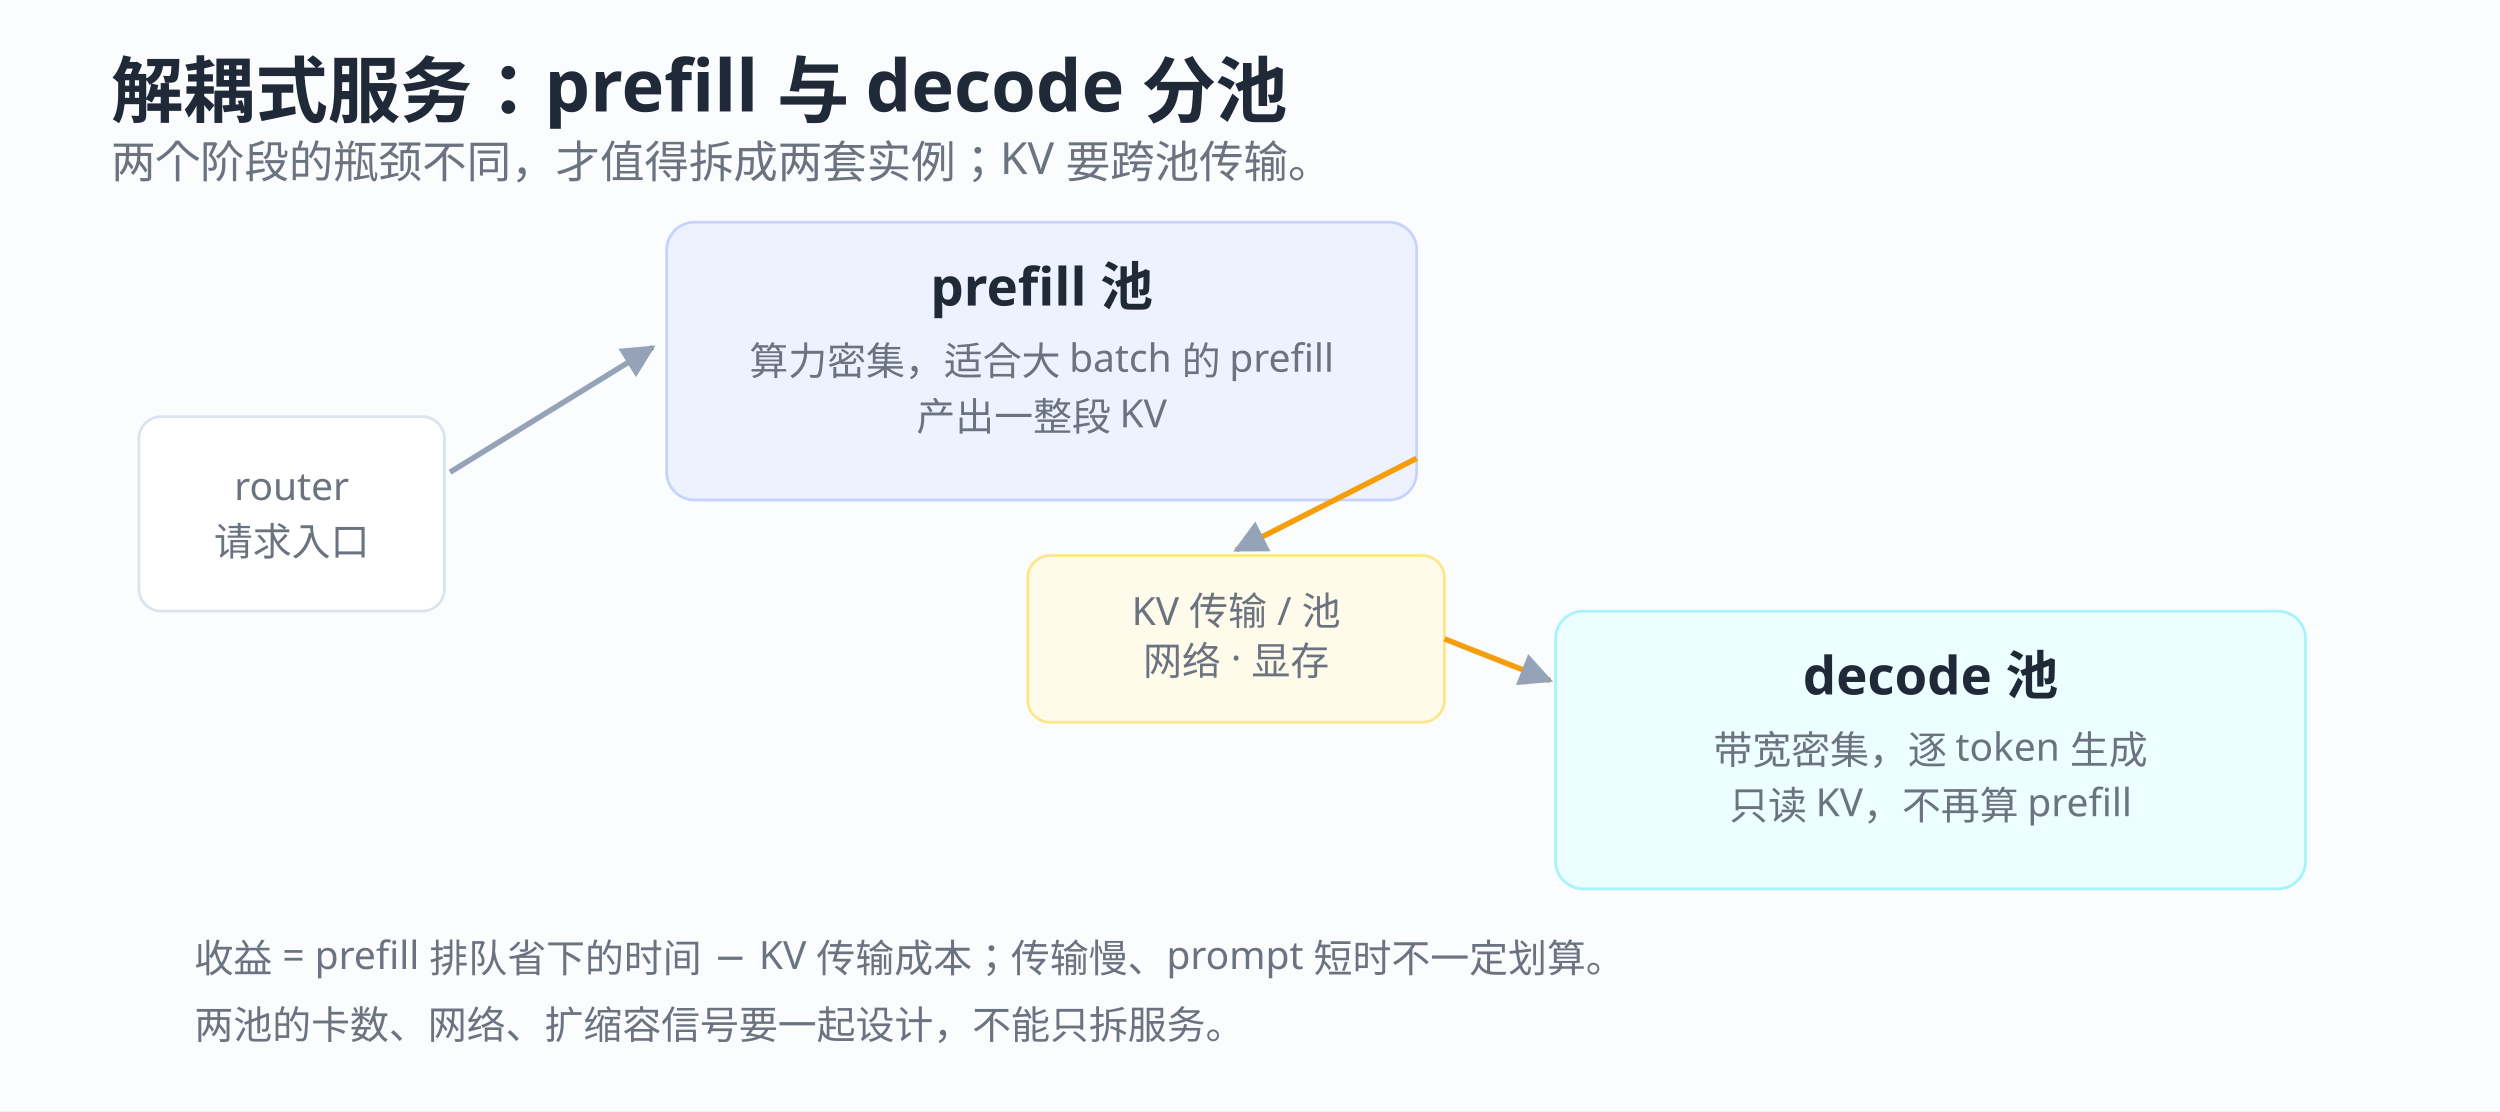
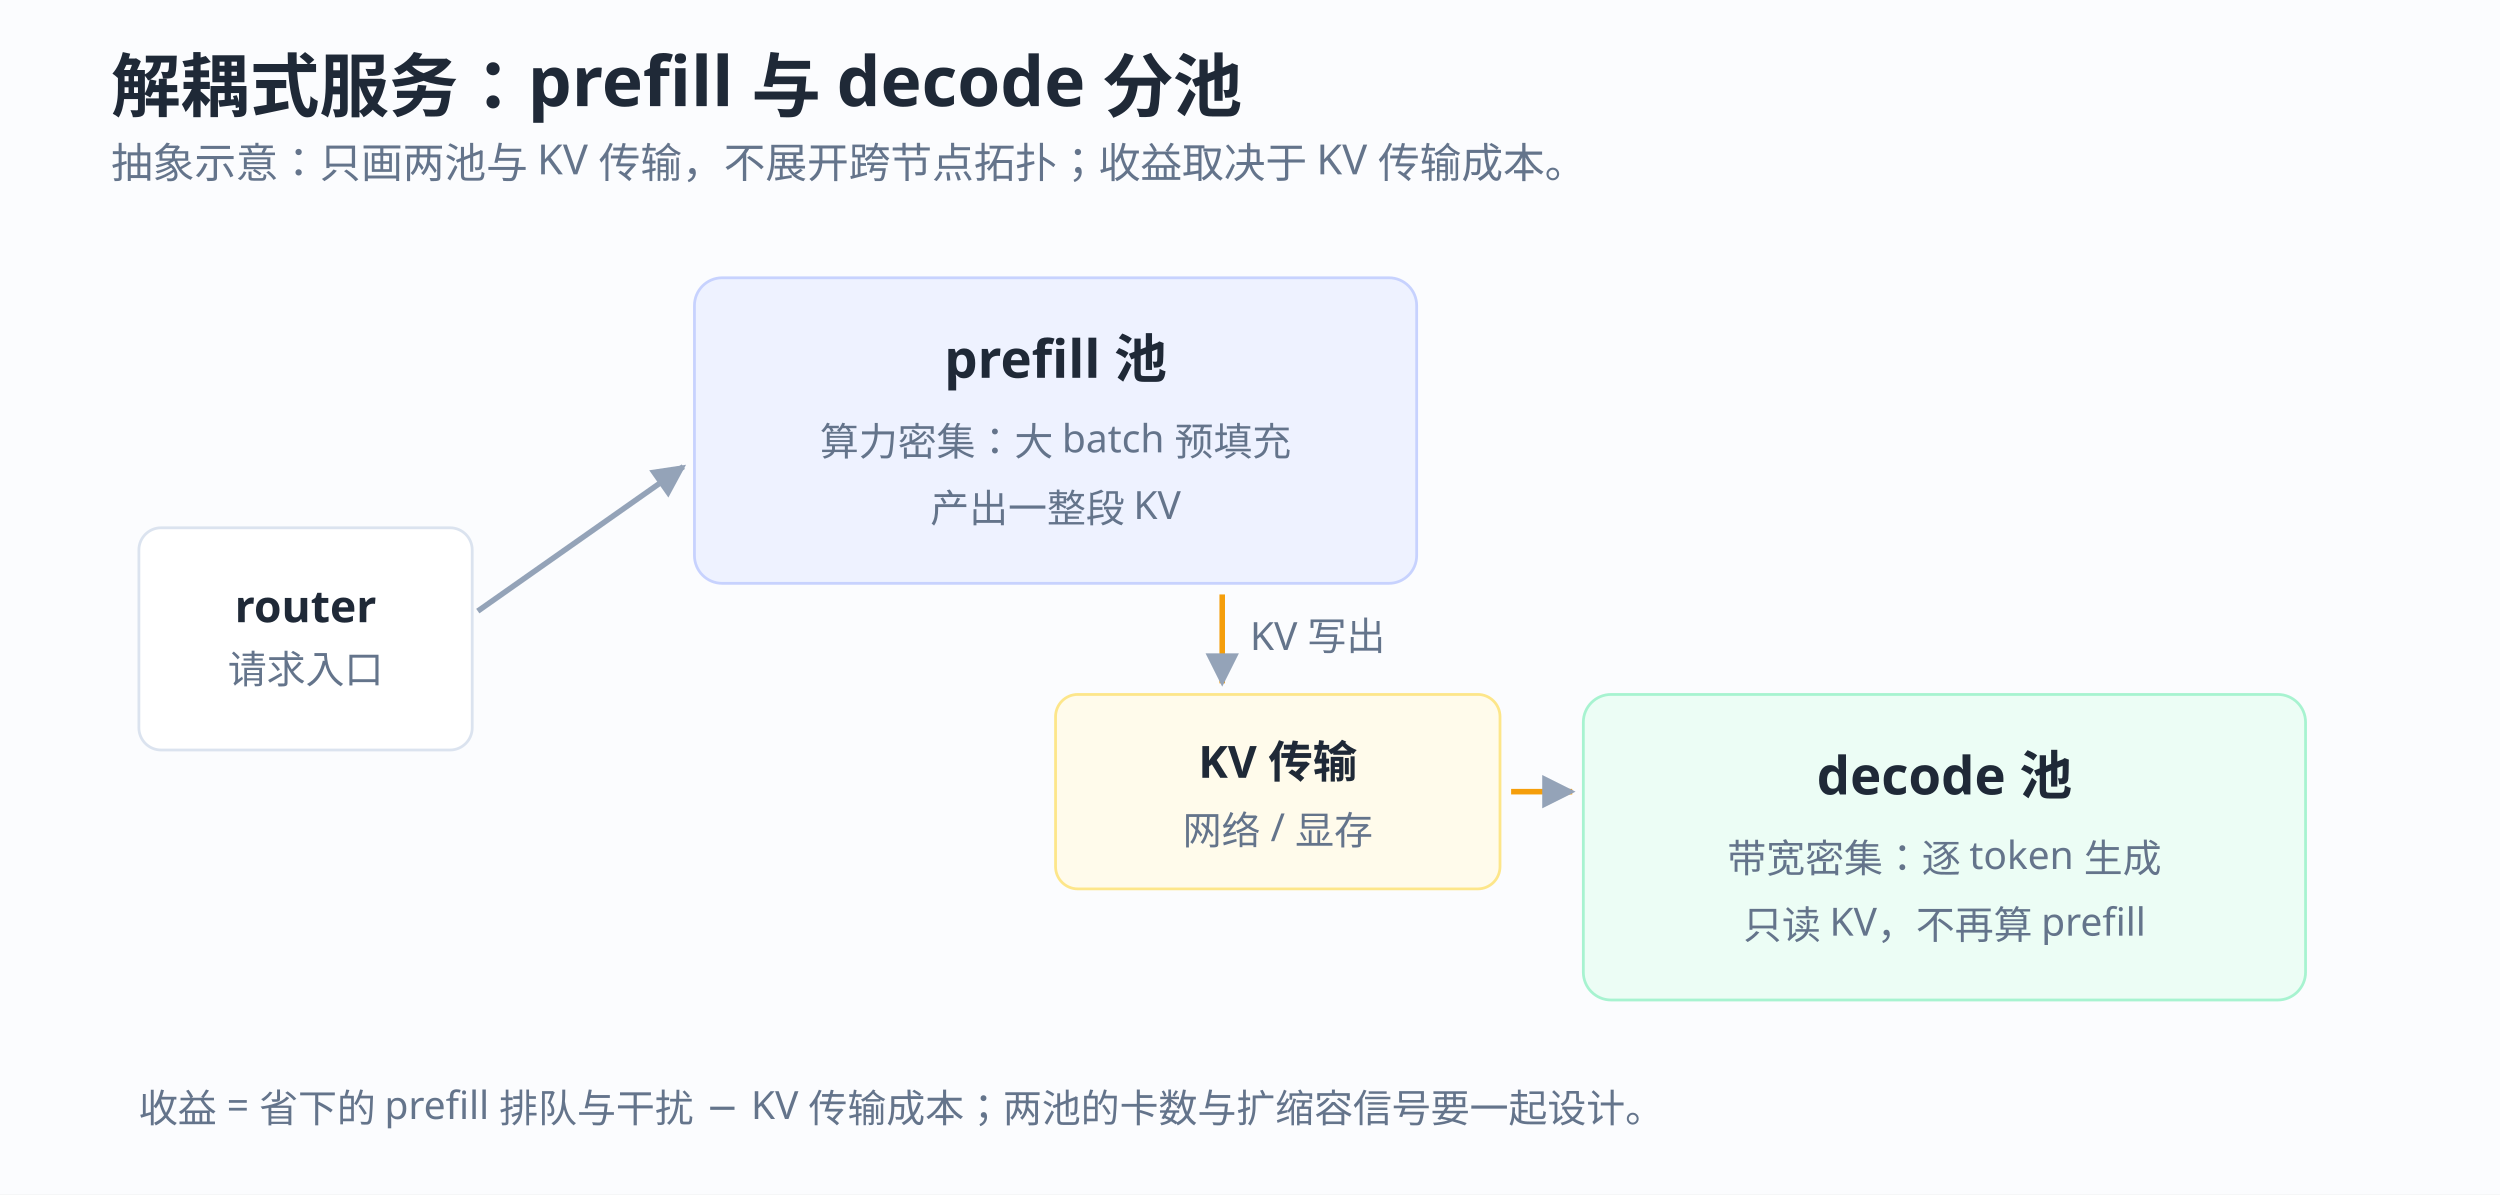
- <svg xmlns="http://www.w3.org/2000/svg" viewBox="0 0 900 400" role="img" aria-label="解耦式服务">
+ <svg xmlns="http://www.w3.org/2000/svg" viewBox="0 0 900 430" role="img" aria-label="解耦式服务：prefill 池、decode 池与 KV 传输的抽象示意">
  <style>
text{font-family:"PingFang SC","Hiragino Sans GB","Microsoft YaHei",sans-serif}
- .title{font-size:26px;font-weight:700;fill:#1f2937}.sub{font-size:16px;fill:#6b7280}
- .label{font-size:19px;font-weight:700;fill:#1f2937}.small{font-size:14px;fill:#6b7280}
+ .title{font-size:25px;font-weight:700;fill:#1f2937}
+ .sub{font-size:15px;fill:#64748b}
+ .label{font-size:19px;font-weight:700;fill:#1f2937}
+ .small{font-size:14px;fill:#64748b}
</style>
  <defs>
-     <marker id="a" viewBox="0 0 10 10" refX="9" refY="5" markerWidth="6" markerHeight="6" orient="auto">
+     <marker id="arrow" viewBox="0 0 10 10" refX="9" refY="5" markerWidth="6" markerHeight="6" orient="auto">
      <path d="M0,0 L10,5 L0,10 z" fill="#94a3b8" />
    </marker>
  </defs>
-   <rect width="900" height="400" fill="#fbfcfe" />
-   <text x="40" y="42" class="title">解耦式服务：prefill 与 decode 分池</text>
-   <text x="40" y="64" class="sub">两个阶段的瓶颈不同，才值得拆成两套实例；KV 要跨池传输。</text>
-   <rect x="50" y="150" width="110" height="70" rx="8" fill="#fff" stroke="#dbe3ef" />
-   <text x="105" y="180" class="small" text-anchor="middle">router</text>
-   <text x="105" y="200" class="small" text-anchor="middle">请求入口</text>
-   <line x1="162" y1="170" x2="235" y2="125" stroke="#94a3b8" stroke-width="2" marker-end="url(#a)" />
-   <rect x="240" y="80" width="270" height="100" rx="10" fill="#eef2ff" stroke="#c7d2fe" />
-   <text x="375" y="110" class="label" text-anchor="middle">prefill 池</text>
-   <text x="375" y="135" class="small" text-anchor="middle">算力密集，适合大 batch 的 prefill</text>
-   <text x="375" y="155" class="small" text-anchor="middle">产出一整段 KV</text>
-   <rect x="560" y="220" width="270" height="100" rx="10" fill="#ecfeff" stroke="#a5f3fc" />
-   <text x="695" y="250" class="label" text-anchor="middle">decode 池</text>
-   <text x="695" y="275" class="small" text-anchor="middle">带宽密集，逐 token 生成</text>
-   <text x="695" y="295" class="small" text-anchor="middle">只读 KV，不再算 prefill</text>
-   <rect x="370" y="200" width="150" height="60" rx="8" fill="#fffbeb" stroke="#fde68a" />
-   <text x="445" y="225" class="small" text-anchor="middle">KV 传输 / 池</text>
-   <text x="445" y="243" class="small" text-anchor="middle">网络 · 显存</text>
-   <line x1="510" y1="165" x2="445" y2="198" stroke="#f59e0b" stroke-width="2" marker-end="url(#a)" />
-   <line x1="520" y1="230" x2="558" y2="245" stroke="#f59e0b" stroke-width="2" marker-end="url(#a)" />
-   <text x="70" y="350" class="small">收益 = prefill 排队省下的时间 − KV 传输成本；传输慢、prompt 短时不一定划算。</text>
-   <text x="70" y="374" class="small">两池的卡数、网络、扩缩容信号要一起设计，不能只拆服务。</text>
+   <rect width="900" height="430" fill="#fbfcfe" />
+   <text x="40" y="40" class="title">解耦式服务：prefill 与 decode 分池</text>
+   <text x="40" y="64" class="sub">抽象示意：只画两池与 KV 传输，不展开跨节点拓扑；收益取决于 KV 传输成本。</text>
+   <rect x="50" y="190" width="120" height="80" rx="8" fill="#ffffff" stroke="#dbe3ef" />
+   <text x="110" y="224" class="small" text-anchor="middle" style="font-size:16px;font-weight:600;fill:#1f2937">router</text>
+   <text x="110" y="246" class="small" text-anchor="middle">请求入口</text>
+   <rect x="250" y="100" width="260" height="110" rx="10" fill="#eef2ff" stroke="#c7d2fe" />
+   <text x="380" y="136" class="label" text-anchor="middle">prefill 池</text>
+   <text x="380" y="164" class="small" text-anchor="middle">算力密集：大 batch 预填充</text>
+   <text x="380" y="188" class="small" text-anchor="middle">产出一整段 KV</text>
+   <rect x="380" y="250" width="160" height="70" rx="8" fill="#fffbeb" stroke="#fde68a" />
+   <text x="460" y="280" class="small" text-anchor="middle" style="font-size:16px;font-weight:600;fill:#1f2937">KV 传输</text>
+   <text x="460" y="304" class="small" text-anchor="middle">网络 / 显存</text>
+   <rect x="570" y="250" width="260" height="110" rx="10" fill="#ecfdf5" stroke="#a7f3d0" />
+   <text x="700" y="286" class="label" text-anchor="middle">decode 池</text>
+   <text x="700" y="314" class="small" text-anchor="middle">带宽密集：逐 token 生成</text>
+   <text x="700" y="338" class="small" text-anchor="middle">只读 KV，不再算 prefill</text>
+   <line x1="172" y1="220" x2="246" y2="168" stroke="#94a3b8" stroke-width="2" marker-end="url(#arrow)" />
+   <line x1="440" y1="214" x2="440" y2="246" stroke="#f59e0b" stroke-width="2" marker-end="url(#arrow)" />
+   <text x="450" y="234" class="small" fill="#b45309">KV 写出</text>
+   <line x1="544" y1="285" x2="566" y2="285" stroke="#f59e0b" stroke-width="2" marker-end="url(#arrow)" />
+   <text x="50" y="404" class="small">收益 = 省下的 prefill 排队与干扰 − KV 传输成本；两池的卡数与扩缩容信号要一起设计。</text>
</svg>
